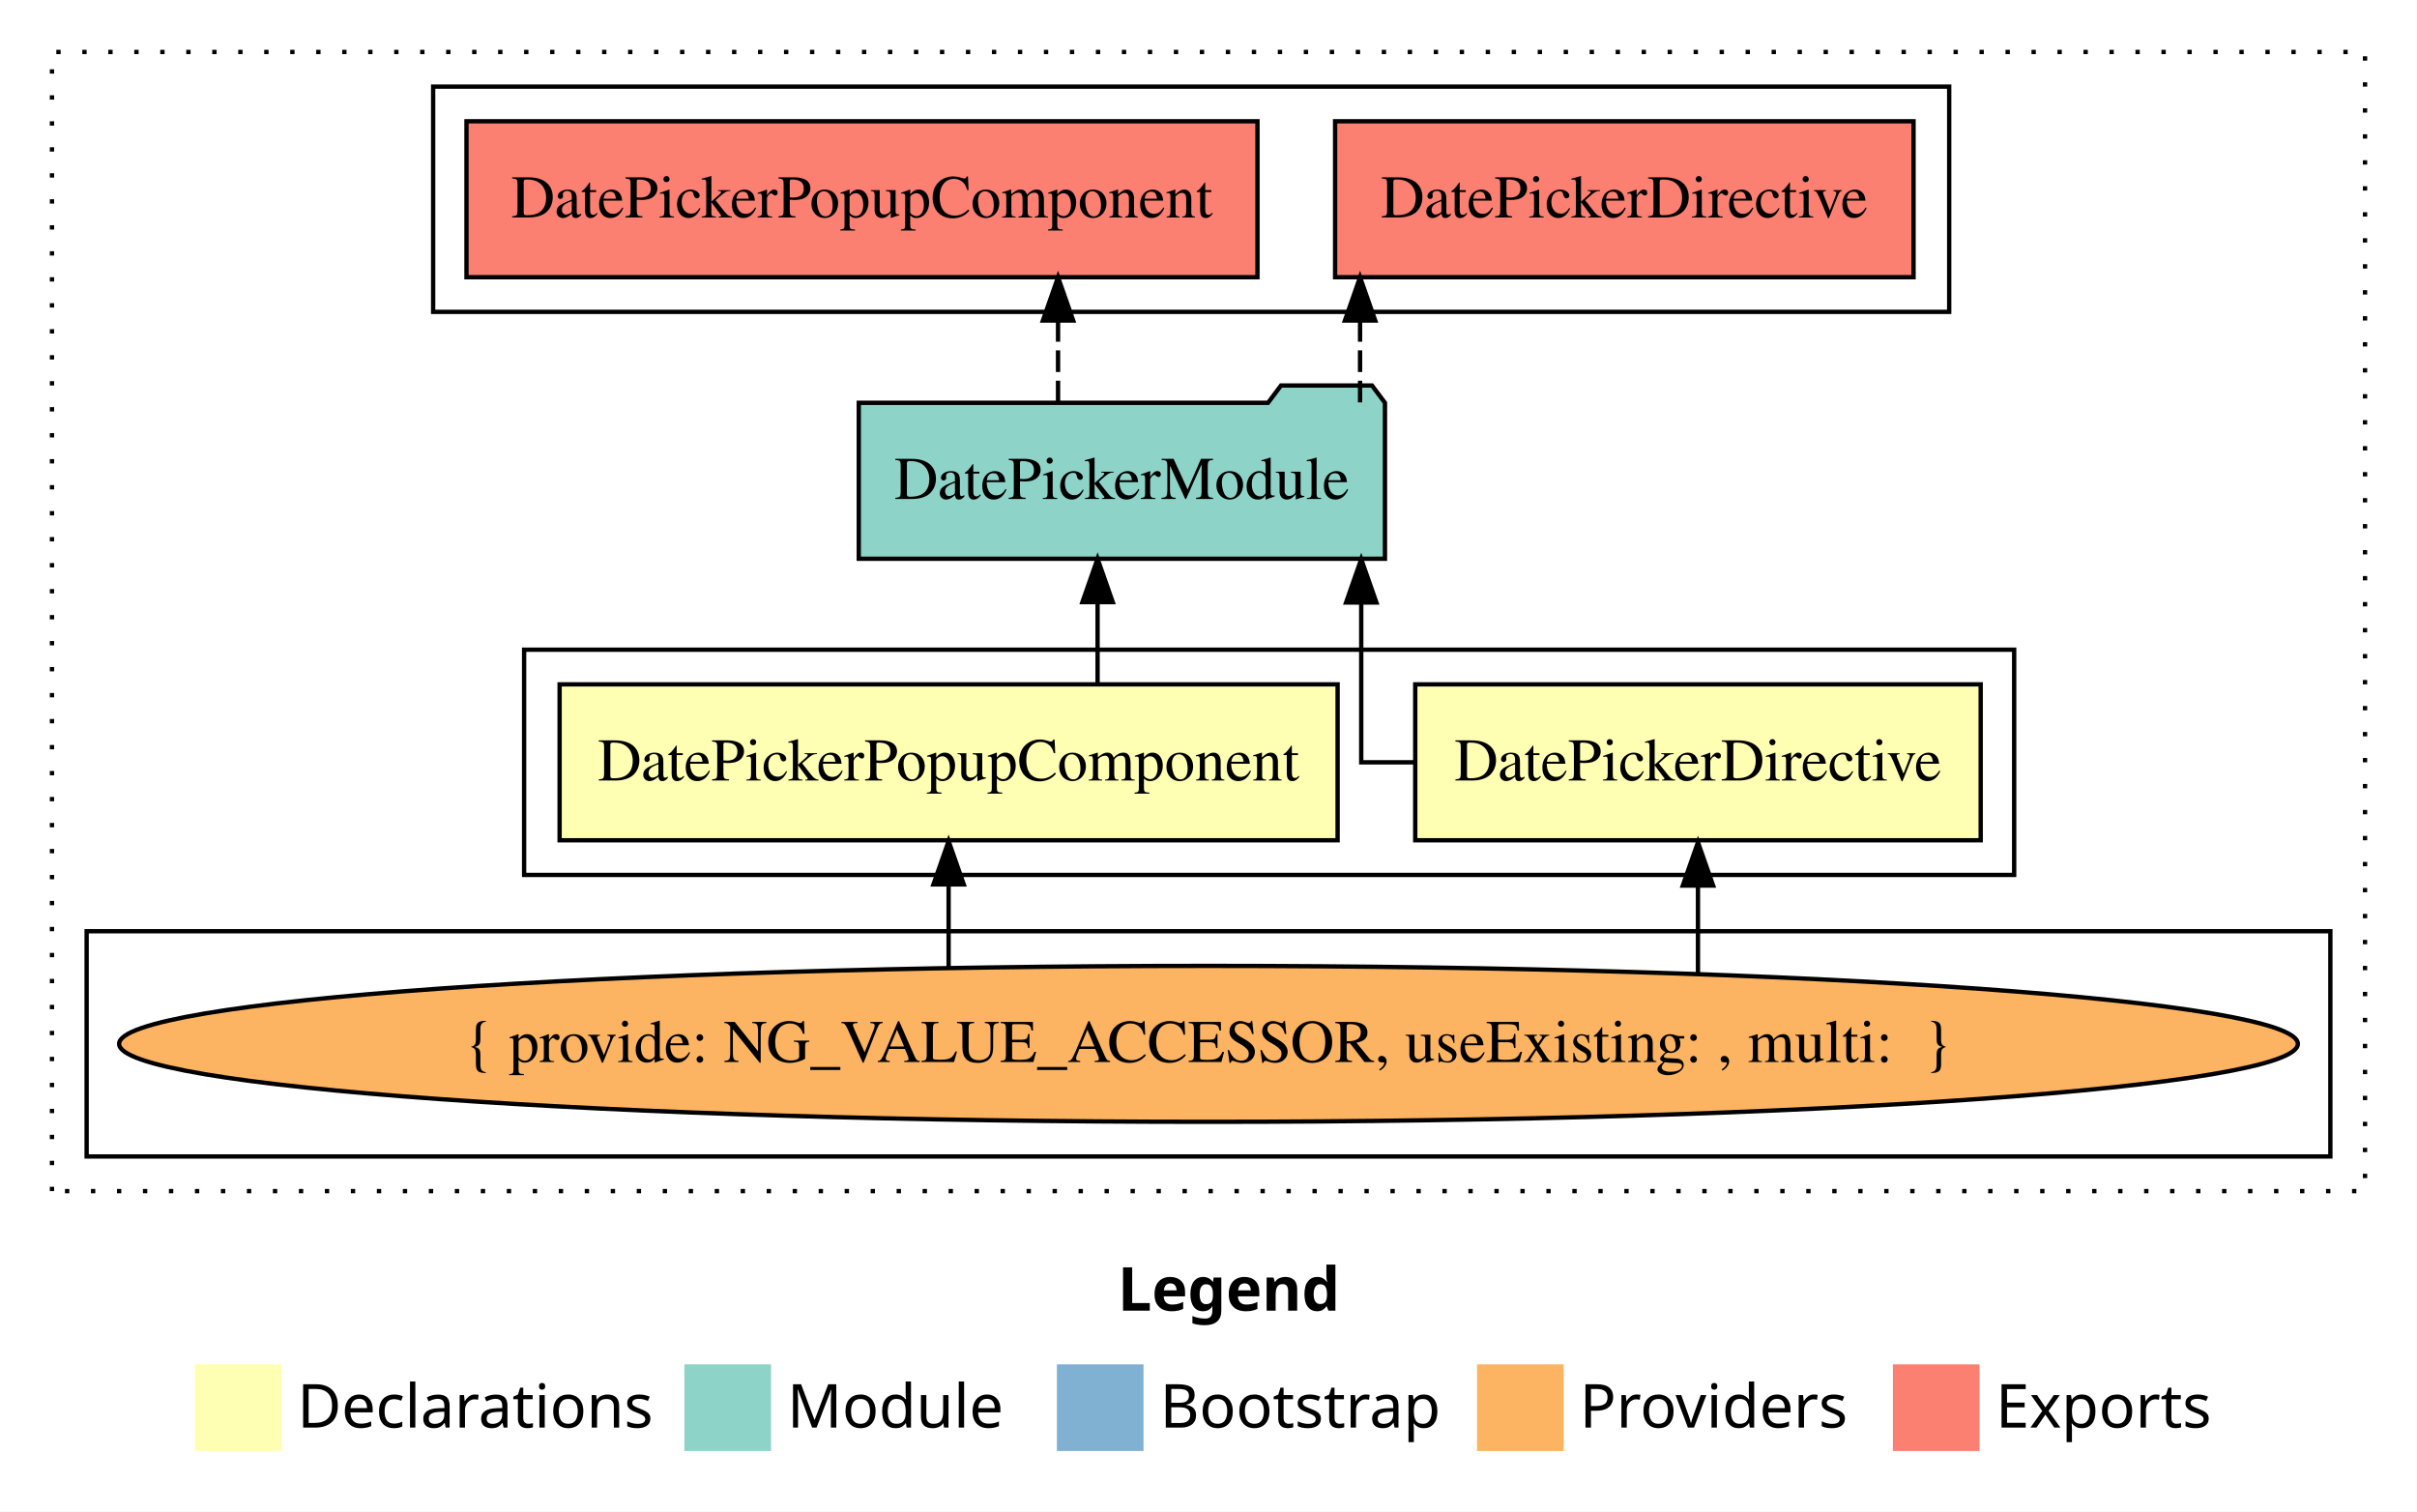
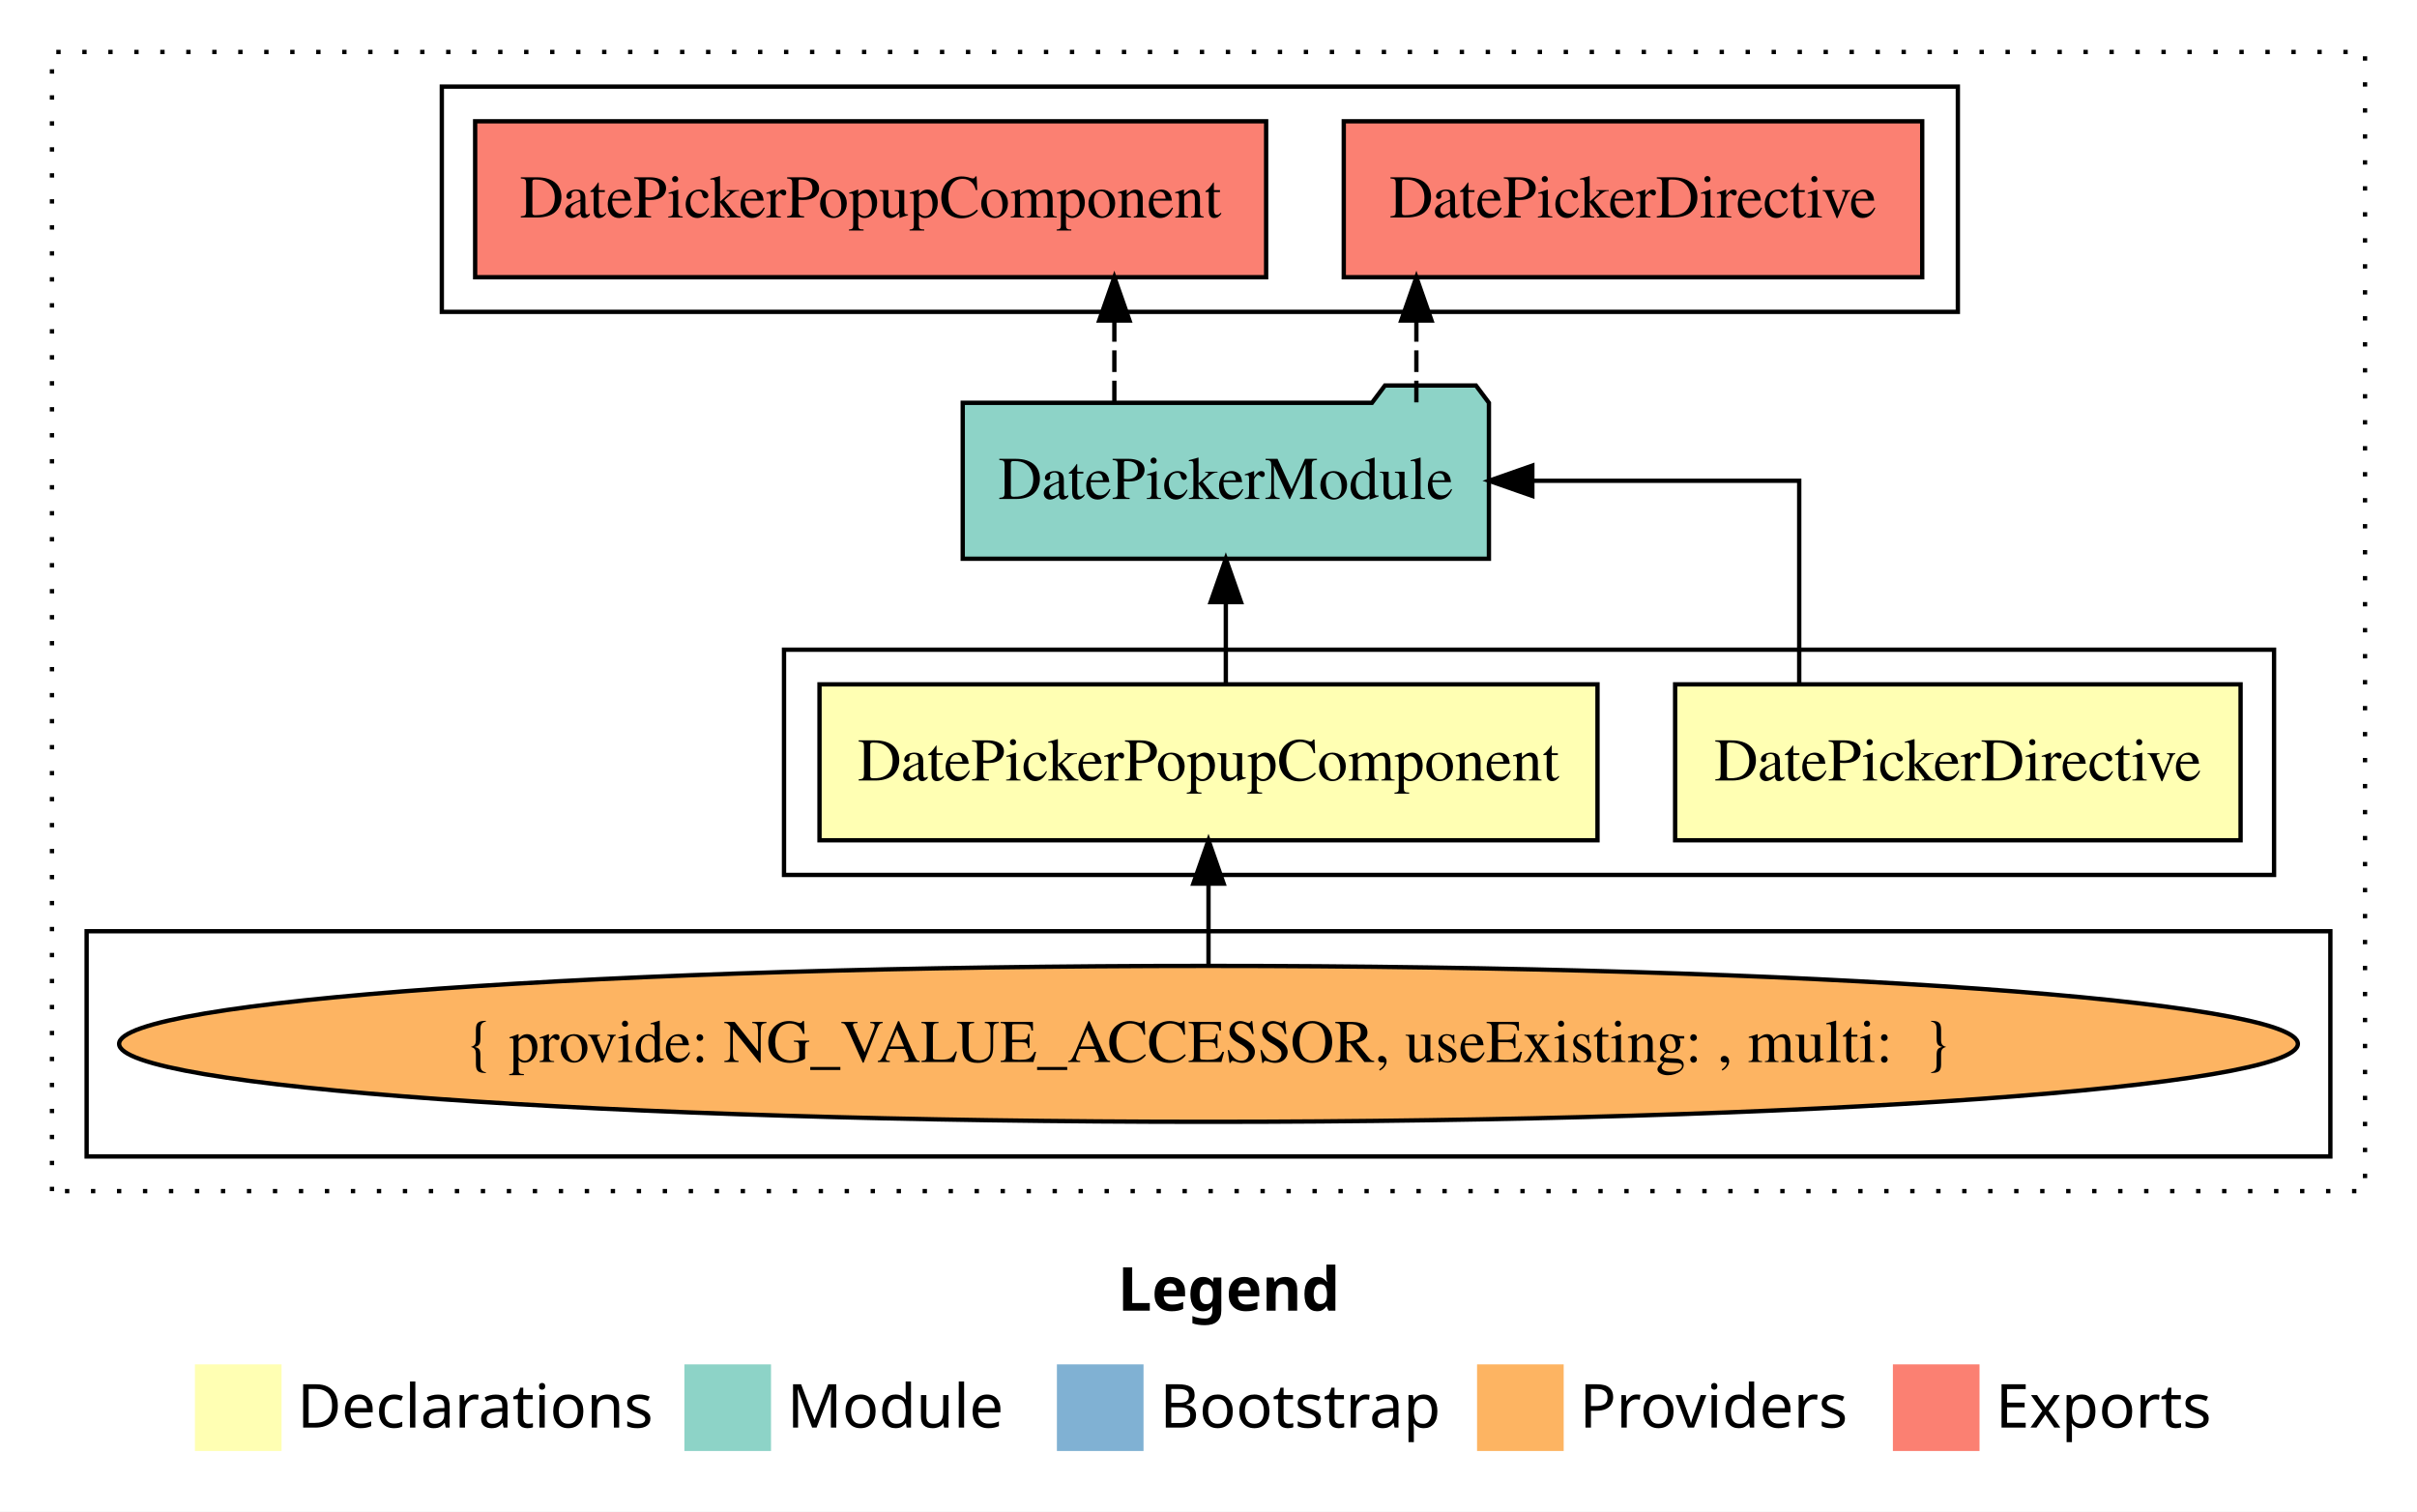
<svg xmlns="http://www.w3.org/2000/svg" width="558pt" height="349pt" viewBox="0.00 0.00 558.00 349.00">
  <g id="graph0" class="graph" transform="scale(1 1) rotate(0) translate(4 345)">
    <polygon fill="#ffffff" stroke="transparent" points="-4,4 -4,-345 554,-345 554,4 -4,4" />
    <text text-anchor="start" x="254.009" y="-42.4" font-family="sans-serif" font-weight="bold" font-size="14.00" fill="#000000">Legend</text>
    <polygon fill="#ffffb3" stroke="transparent" points="41,-10 41,-30 61,-30 61,-10 41,-10" />
    <text text-anchor="start" x="64.629" y="-15.4" font-family="sans-serif" font-size="14.00" fill="#000000">  Declarations</text>
    <polygon fill="#8dd3c7" stroke="transparent" points="154,-10 154,-30 174,-30 174,-10 154,-10" />
    <text text-anchor="start" x="177.725" y="-15.4" font-family="sans-serif" font-size="14.00" fill="#000000">  Module</text>
    <polygon fill="#80b1d3" stroke="transparent" points="240,-10 240,-30 260,-30 260,-10 240,-10" />
    <text text-anchor="start" x="263.781" y="-15.4" font-family="sans-serif" font-size="14.00" fill="#000000">  Bootstrap</text>
    <polygon fill="#fdb462" stroke="transparent" points="337,-10 337,-30 357,-30 357,-10 337,-10" />
    <text text-anchor="start" x="360.673" y="-15.4" font-family="sans-serif" font-size="14.00" fill="#000000">  Providers</text>
    <polygon fill="#fb8072" stroke="transparent" points="433,-10 433,-30 453,-30 453,-10 433,-10" />
    <text text-anchor="start" x="456.726" y="-15.4" font-family="sans-serif" font-size="14.00" fill="#000000">  Exports</text>
    <g id="clust1" class="cluster">
      <polygon fill="none" stroke="#000000" stroke-dasharray="1,5" points="8,-70 8,-333 542,-333 542,-70 8,-70" />
    </g>
    <g id="clust2" class="cluster">
-       <polygon fill="none" stroke="#000000" points="117,-143 117,-195 461,-195 461,-143 117,-143" />
+       <polygon fill="none" stroke="#000000" points="177,-143 177,-195 521,-195 521,-143 177,-143" />
    </g>
-     <g id="clust3" class="cluster">
+     <g id="clust4" class="cluster">
      <polygon fill="none" stroke="#000000" points="16,-78 16,-130 534,-130 534,-78 16,-78" />
    </g>
    <g id="clust6" class="cluster">
-       <polygon fill="none" stroke="#000000" points="96,-273 96,-325 446,-325 446,-273 96,-273" />
+       <polygon fill="none" stroke="#000000" points="98,-273 98,-325 448,-325 448,-273 98,-273" />
    </g>
    <g id="node1" class="node">
-       <polygon fill="#ffffb3" stroke="#000000" points="453.272,-187 322.728,-187 322.728,-151 453.272,-151 453.272,-187" />
-       <text text-anchor="middle" x="388" y="-164.8" font-family="Times,serif" font-size="14.00" fill="#000000">DatePickerDirective</text>
+       <polygon fill="#ffffb3" stroke="#000000" points="513.273,-187 382.728,-187 382.728,-151 513.273,-151 513.273,-187" />
+       <text text-anchor="middle" x="448" y="-164.8" font-family="Times,serif" font-size="14.00" fill="#000000">DatePickerDirective</text>
    </g>
    <g id="node3" class="node">
-       <polygon fill="#8dd3c7" stroke="#000000" points="315.74,-252 312.74,-256 291.74,-256 288.74,-252 194.261,-252 194.261,-216 315.74,-216 315.74,-252" />
-       <text text-anchor="middle" x="255" y="-229.8" font-family="Times,serif" font-size="14.00" fill="#000000">DatePickerModule</text>
+       <polygon fill="#8dd3c7" stroke="#000000" points="339.74,-252 336.74,-256 315.74,-256 312.74,-252 218.261,-252 218.261,-216 339.74,-216 339.74,-252" />
+       <text text-anchor="middle" x="279" y="-229.8" font-family="Times,serif" font-size="14.00" fill="#000000">DatePickerModule</text>
    </g>
    <g id="edge1" class="edge">
-       <path fill="none" stroke="#000000" d="M322.751,-169C315.273,-169 310.261,-169 310.261,-169 310.261,-169 310.261,-205.894 310.261,-205.894" />
-       <polygon fill="#000000" stroke="#000000" points="306.761,-205.894 310.261,-215.894 313.761,-205.894 306.761,-205.894" />
+       <path fill="none" stroke="#000000" d="M411.375,-187.106C411.375,-206.339 411.375,-234 411.375,-234 411.375,-234 349.764,-234 349.764,-234" />
+       <polygon fill="#000000" stroke="#000000" points="349.764,-230.5 339.764,-234 349.763,-237.5 349.764,-230.5" />
    </g>
    <g id="node2" class="node">
-       <polygon fill="#ffffb3" stroke="#000000" points="304.805,-187 125.195,-187 125.195,-151 304.805,-151 304.805,-187" />
-       <text text-anchor="middle" x="215" y="-164.8" font-family="Times,serif" font-size="14.00" fill="#000000">DatePickerPopupComponent</text>
+       <polygon fill="#ffffb3" stroke="#000000" points="364.805,-187 185.195,-187 185.195,-151 364.805,-151 364.805,-187" />
+       <text text-anchor="middle" x="275" y="-164.8" font-family="Times,serif" font-size="14.00" fill="#000000">DatePickerPopupComponent</text>
    </g>
-     <g id="edge3" class="edge">
-       <path fill="none" stroke="#000000" d="M249.391,-187.106C249.391,-187.106 249.391,-205.991 249.391,-205.991" />
-       <polygon fill="#000000" stroke="#000000" points="245.891,-205.991 249.391,-215.991 252.891,-205.991 245.891,-205.991" />
+     <g id="edge2" class="edge">
+       <path fill="none" stroke="#000000" d="M279,-187.106C279,-187.106 279,-205.991 279,-205.991" />
+       <polygon fill="#000000" stroke="#000000" points="275.5,-205.991 279,-215.991 282.5,-205.991 275.5,-205.991" />
    </g>
    <g id="node5" class="node">
-       <polygon fill="#fb8072" stroke="#000000" points="437.772,-317 304.228,-317 304.228,-281 437.772,-281 437.772,-317" />
-       <text text-anchor="middle" x="371" y="-294.8" font-family="Times,serif" font-size="14.00" fill="#000000">DatePickerDirective </text>
+       <polygon fill="#fb8072" stroke="#000000" points="439.772,-317 306.228,-317 306.228,-281 439.772,-281 439.772,-317" />
+       <text text-anchor="middle" x="373" y="-294.8" font-family="Times,serif" font-size="14.00" fill="#000000">DatePickerDirective </text>
+     </g>
+     <g id="edge4" class="edge">
+       <path fill="none" stroke="#000000" stroke-dasharray="5,2" d="M322.992,-252.106C322.992,-252.106 322.992,-270.991 322.992,-270.991" />
+       <polygon fill="#000000" stroke="#000000" points="319.492,-270.991 322.992,-280.991 326.492,-270.991 319.492,-270.991" />
+     </g>
+     <g id="node6" class="node">
+       <polygon fill="#fb8072" stroke="#000000" points="288.305,-317 105.695,-317 105.695,-281 288.305,-281 288.305,-317" />
+       <text text-anchor="middle" x="197" y="-294.8" font-family="Times,serif" font-size="14.00" fill="#000000">DatePickerPopupComponent </text>
    </g>
    <g id="edge5" class="edge">
-       <path fill="none" stroke="#000000" stroke-dasharray="5,2" d="M309.992,-252.106C309.992,-252.106 309.992,-270.991 309.992,-270.991" />
-       <polygon fill="#000000" stroke="#000000" points="306.492,-270.991 309.992,-280.991 313.492,-270.991 306.492,-270.991" />
-     </g>
-     <g id="node6" class="node">
-       <polygon fill="#fb8072" stroke="#000000" points="286.305,-317 103.695,-317 103.695,-281 286.305,-281 286.305,-317" />
-       <text text-anchor="middle" x="195" y="-294.8" font-family="Times,serif" font-size="14.00" fill="#000000">DatePickerPopupComponent </text>
-     </g>
-     <g id="edge6" class="edge">
-       <path fill="none" stroke="#000000" stroke-dasharray="5,2" d="M240.266,-252.106C240.266,-252.106 240.266,-270.991 240.266,-270.991" />
-       <polygon fill="#000000" stroke="#000000" points="236.766,-270.991 240.266,-280.991 243.766,-270.991 236.766,-270.991" />
+       <path fill="none" stroke="#000000" stroke-dasharray="5,2" d="M253.266,-252.106C253.266,-252.106 253.266,-270.991 253.266,-270.991" />
+       <polygon fill="#000000" stroke="#000000" points="249.766,-270.991 253.266,-280.991 256.766,-270.991 249.766,-270.991" />
    </g>
    <g id="node4" class="node">
      <ellipse fill="#fdb462" stroke="#000000" cx="275" cy="-104" rx="251.499" ry="18" />
      <text text-anchor="middle" x="275" y="-99.8" font-family="Times,serif" font-size="14.00" fill="#000000">{ provide: NG_VALUE_ACCESSOR, useExisting: , multi:  }</text>
    </g>
-     <g id="edge2" class="edge">
-       <path fill="none" stroke="#000000" d="M388,-120.402C388,-120.402 388,-140.537 388,-140.537" />
-       <polygon fill="#000000" stroke="#000000" points="384.5,-140.537 388,-150.537 391.5,-140.537 384.5,-140.537" />
-     </g>
-     <g id="edge4" class="edge">
-       <path fill="none" stroke="#000000" d="M215,-121.761C215,-121.761 215,-140.807 215,-140.807" />
-       <polygon fill="#000000" stroke="#000000" points="211.5,-140.807 215,-150.807 218.5,-140.808 211.5,-140.807" />
+     <g id="edge3" class="edge">
+       <path fill="none" stroke="#000000" d="M275,-122.106C275,-122.106 275,-140.991 275,-140.991" />
+       <polygon fill="#000000" stroke="#000000" points="271.5,-140.991 275,-150.991 278.5,-140.991 271.5,-140.991" />
    </g>
  </g>
</svg>
